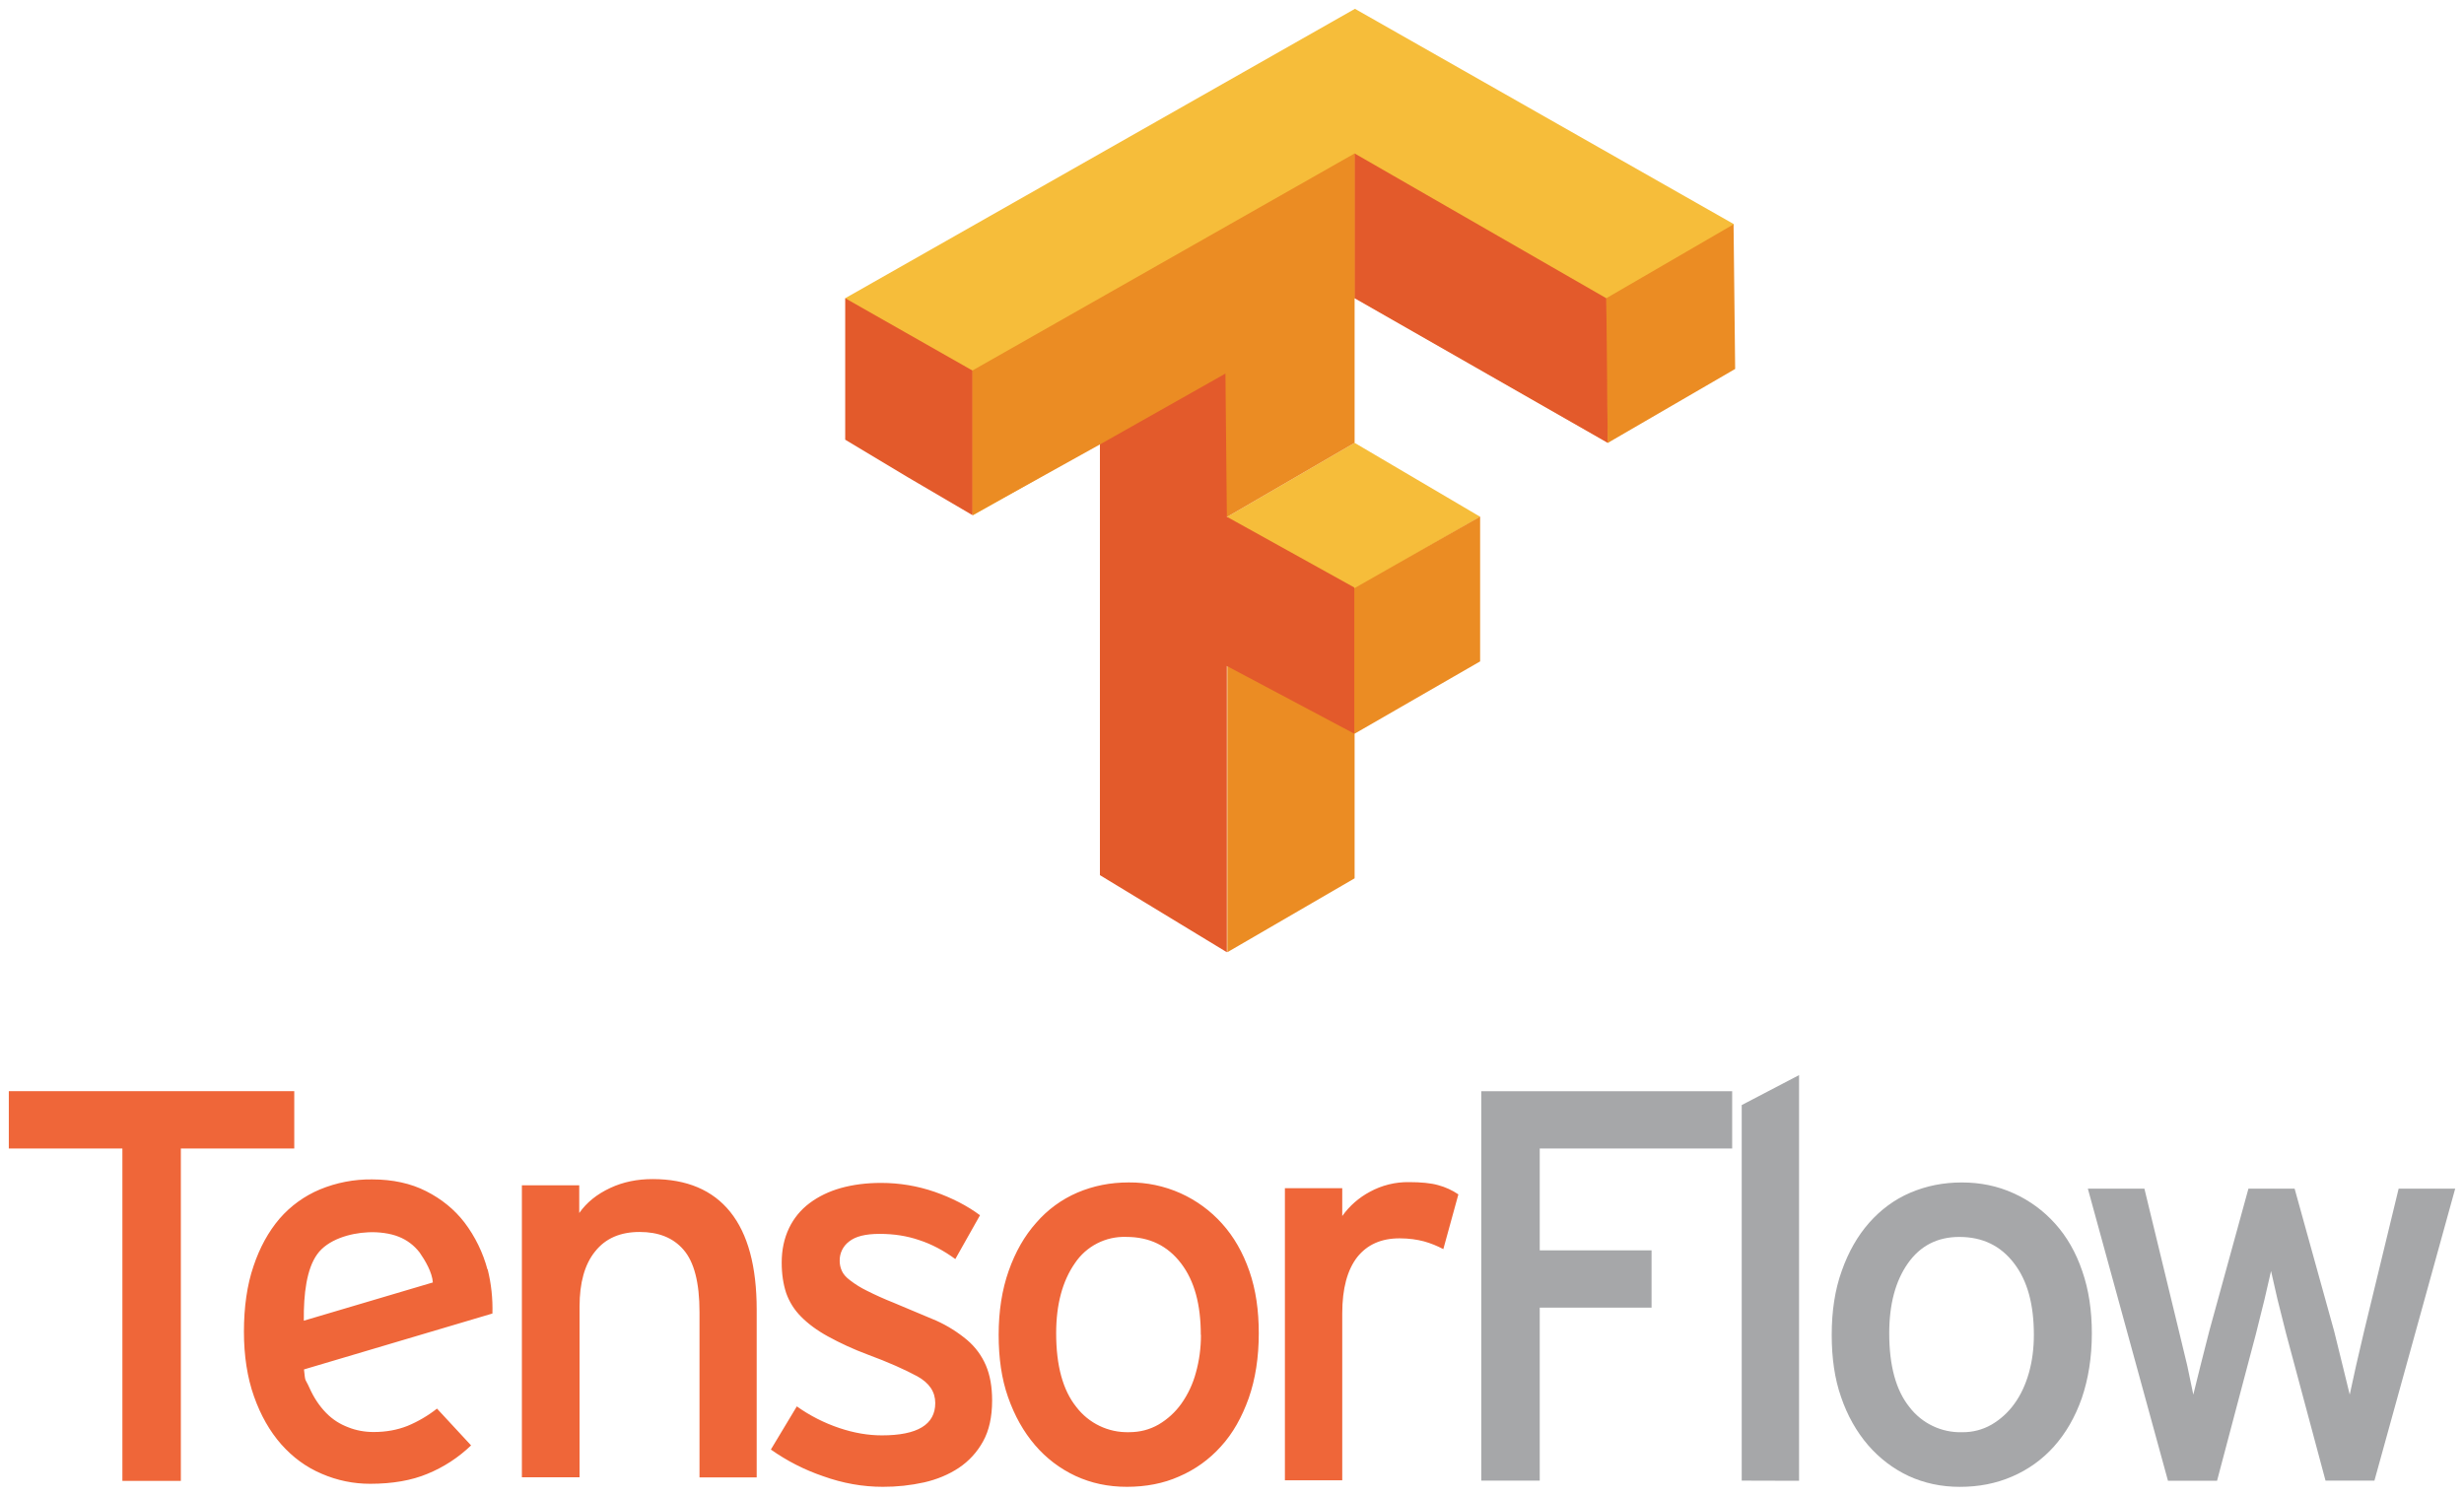
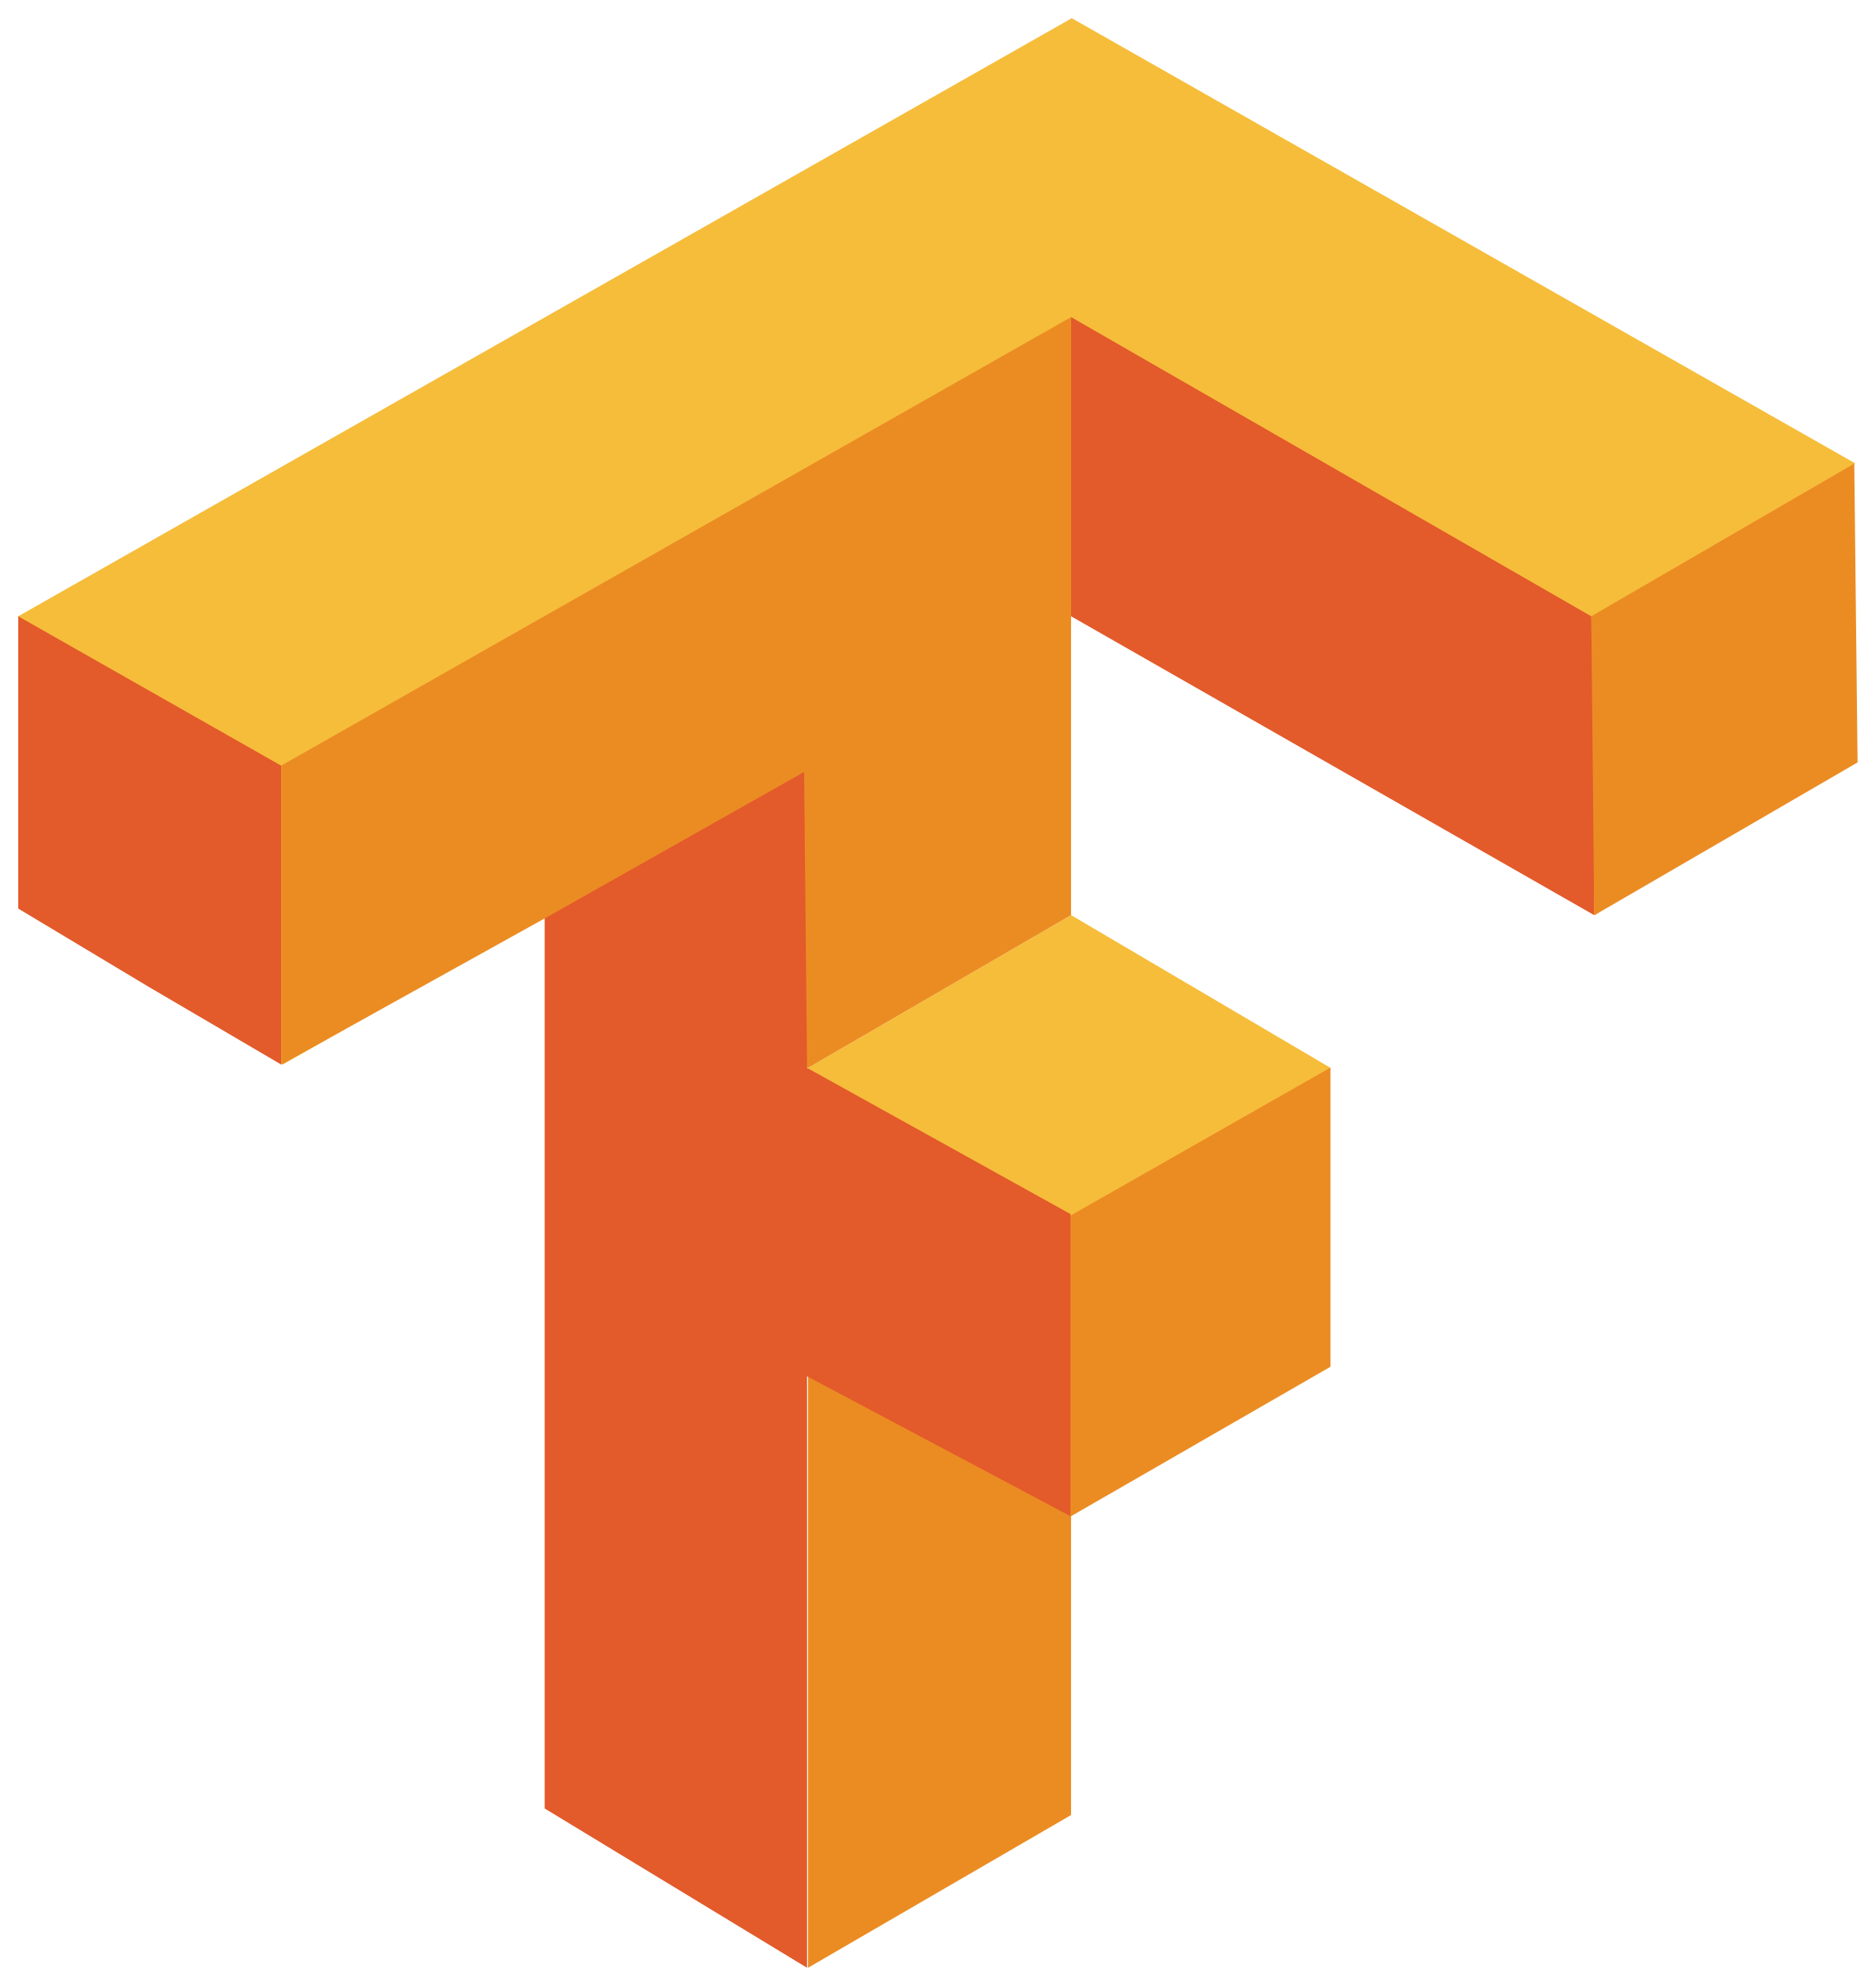
- <svg xmlns="http://www.w3.org/2000/svg" xmlns:ns1="http://schemas.microsoft.com/visio/2003/SVGExtensions/" width="72.811in" height="44.201in" viewBox="0 0 5242.43 3182.45" xml:space="preserve" color-interpolation-filters="sRGB" class="st6">
+ <svg xmlns="http://www.w3.org/2000/svg" xmlns:ns1="http://schemas.microsoft.com/visio/2003/SVGExtensions/" width="26.819in" height="28.401in" viewBox="0 0 1930.95 2044.9" xml:space="preserve" color-interpolation-filters="sRGB" class="st4">
  <ns1:documentProperties ns1:langID="1033" />
  <style type="text/css">
	
- 		.st1 {fill:#ef6639;stroke:none;stroke-linecap:butt;stroke-width:0.75}
- 		.st2 {fill:#a6a7a9;stroke:none;stroke-linecap:butt;stroke-width:0.75}
- 		.st3 {fill:#f6bd3a;stroke:none;stroke-linecap:butt;stroke-width:0.75}
- 		.st4 {fill:#eb8c23;stroke:none;stroke-linecap:butt;stroke-width:0.75}
- 		.st5 {fill:#e35a2b;stroke:none;stroke-linecap:butt;stroke-width:0.75}
- 		.st6 {fill:none;fill-rule:evenodd;font-size:12px;overflow:visible;stroke-linecap:square;stroke-miterlimit:3}
+ 		.st1 {fill:#f6bd3a;stroke:none;stroke-linecap:butt;stroke-width:0.75}
+ 		.st2 {fill:#eb8c23;stroke:none;stroke-linecap:butt;stroke-width:0.75}
+ 		.st3 {fill:#e35a2b;stroke:none;stroke-linecap:butt;stroke-width:0.75}
+ 		.st4 {fill:none;fill-rule:evenodd;font-size:12px;overflow:visible;stroke-linecap:square;stroke-miterlimit:3}
	
	</style>
  <g ns1:mID="0" ns1:index="1" ns1:groupContext="foregroundPage">
    <ns1:pageProperties ns1:drawingScale="1" ns1:pageScale="1" ns1:drawingUnits="19" ns1:shadowOffsetX="8.99994" ns1:shadowOffsetY="-8.99994" />
    <ns1:layer ns1:name="Connector" ns1:index="0" />
-     <g id="shape4-1" ns1:mID="4" ns1:groupContext="shape" transform="translate(18.75,-18.818)">
-       <path d="M366.03 2462.59 L366.03 3169.91 L241.65 3169.91 L241.65 2462.59 L0 2462.59 L0 2340.59 L607.33 2340.59 L607.33        2462.59 L366.03 2462.59 ZM1018.77 2719.49 A349.7 349.7 0 0 1 1028.94 2813.71 L628.01 2932.67 C631.06 2962.49        630.04 2950.29 639.53 2971.64 C649.02 2992.99 660.88 3010.62 675.11 3025.19 C689.35 3039.76 704.94 3049.25        721.89 3055.69 C738.49 3062.47 757.47 3065.86 776.11 3065.86 C802.89 3065.86 826.27 3061.45 847.96 3052.98        A266.279 266.279 -180 0 0 911 3016.04 L983.53 3094.33 A294.309 294.309 0 0 1 891 3154.66 C857.11 3168.89        816.44 3176.01 768.99 3176.01 A257.603 257.603 0 0 1 665.63 3154.66 C632.07 3140.42 603.94 3119.41 579.54        3091.96 C555.14 3064.17 535.82 3030.27 521.59 2989.94 C507.35 2949.95 500.24 2903.18 500.24 2852.68 C500.24        2799.81 507.01 2752.7 520.57 2713.05 C533.79 2673.4 552.43 2639.51 576.15 2611.72 A232.243 232.243 0 0 1        661.9 2549.7 A280.961 280.961 0 0 1 772.72 2528.34 C816.78 2528.34 855.42 2536.82 887.95 2553.42 C920.83        2570.03 948.28 2592.4 969.63 2620.19 A289.637 289.637 0 0 1 1018.43 2720.17 L1018.77 2719.49 ZM902.19 2747.62        C900.83 2726.27 885.92 2700.85 874.06 2683.91 A104.109 104.109 -180 0 0 829.66 2650.35 C811.36 2642.9 786.62        2639.85 764.93 2640.86 C724.94 2642.56 678.17 2656.79 656.14 2687.63 C633.77 2718.47 626.99 2772.02 627.67        2828.96 L902.19 2747.62 ZM1469.52 3162.45 L1469.52 2810.66 C1469.52 2747.62 1457.99 2703.9 1435.63 2678.14        C1413.26 2652.05 1381.74 2640.19 1342.09 2640.19 C1301.08 2640.19 1269.56 2653.74 1247.53 2681.53 C1225.16        2708.98 1214.33 2748.3 1214.33 2798.8 L1214.33 3162.11 L1091.64 3162.11 L1091.64 2540.88 L1213.65 2540.88        L1213.65 2599.85 C1229.57 2577.15 1251.26 2559.86 1279.39 2546.65 C1307.52 2533.43 1337.68 2527.67 1369.88        2527.67 C1442.4 2527.67 1497.65 2551.05 1534.93 2597.48 C1572.55 2644.25 1591.19 2713.73 1591.19 2805.91        L1591.19 3162.45 L1469.52 3162.45 ZM2092.1 2998.76 C2092.1 3033.66 2085.66 3062.81 2072.78 3085.86 A160.168        160.168 0 0 1 2021.27 3142.12 C1999.92 3156.35 1974.5 3166.86 1947.72 3172.96 A400.42 400.42 0 0 1 1859.61        3182.45 C1816.9 3182.45 1774.54 3174.99 1732.18 3159.74 A435.789 435.789 0 0 1 1621.35 3103.14 L1676.59        3011.3 A345.03 345.03 -180 0 0 1767.08 3057.39 C1798.26 3067.89 1828.43 3072.98 1857.57 3072.98 C1933.49        3072.98 1971.11 3049.93 1971.11 3004.18 C1971.11 2980.45 1958.57 2961.47 1932.81 2947.24 C1907.05 2933.35        1871.81 2917.42 1826.73 2900.81 A640.672 640.672 0 0 1 1742.34 2862.17 C1718.96 2849.29 1699.98 2835.06        1685.41 2820.15 A133.473 133.473 0 0 1 1653.89 2769.99 C1647.79 2751.35 1644.4 2730 1644.4 2705.26 C1644.4        2677.8 1649.82 2653.4 1659.99 2632.05 A143.483 143.483 0 0 1 1703.71 2578.84 C1722.69 2564.61 1745.05 2553.76        1770.47 2546.65 C1795.89 2539.53 1824.7 2535.8 1855.54 2535.8 C1895.53 2535.8 1933.15 2542.24 1969.75 2554.78        C2006.69 2567.66 2038.89 2584.26 2066.34 2604.6 L2013.81 2697.8 C1988.73 2679.5 1962.97 2665.94 1936.88        2657.47 C1911.12 2648.66 1883.67 2644.25 1852.83 2644.25 C1822.33 2644.25 1801.31 2649.67 1787.76 2660.52        A50.053 50.053 -180 0 0 1767.76 2701.19 A50.72 50.72 -180 0 0 1772.51 2723.22 C1775.56 2730 1781.32        2736.78 1790.13 2743.21 A200.21 200.21 -180 0 0 1825.04 2764.91 A692.725 692.725 -180 0 0 1882.31 2790.66        L1973.48 2828.96 A284.298 284.298 0 0 1 2039.23 2870.31 A146.153 146.153 0 0 1 2078.88 2924.19 C2087.69        2944.87 2092.1 2969.61 2092.1 2998.76 ZM2659.44 2855.73 C2659.44 2906.91 2652.32 2953 2638.09 2993.67 C2623.52        3034.34 2604.54 3068.57 2578.78 3096.7 A252.932 252.932 0 0 1 2489.98 3160.42 C2456.77 3175.33 2419.15 3182.45        2378.82 3182.45 C2338.49 3182.45 2302.9 3174.65 2269.69 3159.4 A255.601 255.601 0 0 1 2183.27 3093.65 C2158.87        3065.18 2139.89 3031.29 2125.99 2991.64 C2112.1 2952.32 2106 2907.93 2106 2859.12 C2106 2808.63 2113.11        2763.21 2127.35 2722.88 C2141.58 2682.55 2160.9 2648.66 2185.98 2620.53 A241.586 241.586 0 0 1 2273.42 2556.47        C2307.65 2541.9 2343.57 2534.78 2382.89 2534.78 A263.61 263.61 0 0 1 2493.04 2557.83 A264.277 264.277 0        0 1 2581.15 2622.22 C2606.23 2650.01 2625.55 2683.57 2639.45 2723.56 C2653.34 2763.55 2659.44 2807.61 2659.44        2855.73 ZM2536.08 2859.12 C2536.08 2795.07 2522.86 2744.57 2494.05 2706.95 C2465.58 2669.67 2427.29 2650.69        2377.47 2650.69 A126.132 126.132 -180 0 0 2268 2706.95 C2241.9 2744.57 2228.34 2794.05 2228.34 2855.73 C2228.34        2924.53 2242.58 2976.73 2271.05 3012.31 A136.142 136.142 -180 0 0 2383.57 3066.2 C2406.61 3066.2 2427.29        3060.78 2446.27 3049.93 A157.498 157.498 -180 0 0 2494.73 3005.53 A206.216 206.216 -180 0 0 2525.57 2939.78        C2532.69 2914.37 2536.42 2887.59 2536.42 2859.12 L2536.08 2859.12 ZM3052.24 2676.79 A206.216 206.216 -180        0 0 3010.89 2660.18 C2996.66 2656.45 2979.38 2653.74 2959.04 2653.74 C2920.07 2653.74 2890.24 2666.96 2868.89        2693.73 C2847.88 2720.85 2837.03 2760.5 2837.03 2813.37 L2837.03 3168.55 L2715.02 3168.55 L2715.02 2546.98        L2837.03 2546.98 L2837.03 2606.29 A170.178 170.178 0 0 1 2895.66 2554.78 A168.843 168.843 0 0 1 2979.04        2534.11 C3004.12 2534.11 3025.81 2536.14 3041.06 2540.54 A140.814 140.814 0 0 1 3084.1 2560.2 L3052.24 2676.11        L3052.24 2676.79 Z" class="st1" />
-     </g>
-     <g id="shape5-3" ns1:mID="5" ns1:groupContext="shape" transform="translate(3151.58,-18.75)">
-       <path d="M124.38 2462.59 L124.38 2679.16 L362.3 2679.16 L362.3 2801.17 L124.38 2801.17 L124.38 3169.23 L0 3169.23 L0        2340.59 L533.79 2340.59 L533.79 2462.59 L124.38 2462.59 ZM554.12 3169.23 L554.12 2370.07 L676.13 2306.36        L676.13 3169.57 L554.12 3169.23 ZM1299.04 2855.73 C1299.04 2906.91 1291.59 2953 1277.69 2993.67 C1263.46        3034.34 1243.46 3068.57 1218.38 3096.7 A252.932 252.932 0 0 1 1129.6 3160.42 C1095.37 3175.33 1058.43 3182.45        1018.1 3182.45 C978.78 3182.45 942.52 3174.65 909.3 3159.4 C876.09 3143.81 847.28 3121.78 822.88 3093.65        C798.48 3065.18 779.16 3031.29 765.6 2991.64 C751.71 2952.32 745.61 2907.93 745.61 2859.12 C745.61 2808.63        752.39 2763.21 766.96 2722.88 C781.19 2682.55 800.51 2648.66 825.25 2620.53 C850.33 2592.4 878.8 2571.05        913.03 2556.47 C947.26 2541.9 983.19 2534.78 1022.5 2534.78 C1061.81 2534.78 1098.42 2542.24 1132.65 2557.83        A264.277 264.277 0 0 1 1220.76 2622.22 C1245.83 2650.01 1265.15 2683.57 1278.71 2723.56 C1292.6 2763.55        1299.04 2807.61 1299.04 2855.73 ZM1175.69 2859.12 C1175.69 2795.07 1162.47 2744.57 1133.66 2706.95 C1105.2        2669.67 1066.9 2650.69 1017.08 2650.69 C970.65 2650.69 934.04 2669.33 907.61 2706.95 C881.17 2744.57 867.96        2794.05 867.96 2855.73 C867.96 2924.53 882.19 2976.73 910.66 3012.31 A136.142 136.142 -180 0 0 1023.18 3066.2        A122.127 122.127 -180 0 0 1085.88 3049.93 A157.498 157.498 -180 0 0 1134.34 3005.53 C1147.9 2986.89 1158.07        2964.86 1165.18 2939.78 C1172.3 2914.37 1175.69 2887.59 1175.69 2859.12 ZM1900.28 3169.23 L1796.23 3169.23        L1712.18 2855.73 L1693.88 2782.87 L1680.32 2723.22 L1666.43 2783.55 L1648.12 2857.09 L1565.43 3169.57 L1461.04        3169.57 L1290.57 2548 L1410.89 2548 L1484.09 2849.97 L1502.05 2924.53 L1514.93 2986.22 L1530.18 2924.53        L1549.16 2849.97 L1632.2 2548 L1730.48 2548 L1814.53 2850.99 L1832.83 2925.21 L1847.74 2986.22 L1861.3 2924.19        L1878.59 2849.97 L1951.79 2548 L2072.1 2548 L1900.28 3169.23 Z" class="st2" />
-     </g>
-     <g id="group7-5" transform="translate(1798.27,-1156.3)" ns1:mID="7" ns1:groupContext="group">
-       <g id="shape1-6" ns1:mID="1" ns1:groupContext="shape" transform="translate(0,-772.743)">
-         <path d="M813.05 3028.58 L1083.84 2871.32 L1350.9 3028.58 L1083.84 3182.45 L813.05 3031.97 L813.05 3028.58 ZM0 2563.59         L1084.52 1947.79 L1890.79 2406 L1623.72 2871.32 L1085.2 2563.25 L272.15 3025.19 L0 2563.59 Z" class="st3" />
+     <g id="group3-1" transform="translate(18.75,-18.75)" ns1:mID="3" ns1:groupContext="group">
+       <g id="shape4-2" ns1:mID="4" ns1:groupContext="shape" transform="translate(-1.40687E-12,-772.743)">
+         <path d="M813.05 1891.03 L1083.84 1733.77 L1350.9 1891.03 L1083.84 2044.9 L813.05 1894.42 L813.05 1891.03 ZM0 1426.04         L1084.52 810.24 L1890.79 1268.45 L1623.72 1733.77 L1085.2 1425.7 L272.15 1887.64 L0 1426.04 Z" class="st1" />
      </g>
-       <g id="shape2-8" ns1:mID="2" ns1:groupContext="shape" transform="translate(271.085,0)">
-         <path d="M541.92 2871.32 L541.92 2563.59 L808.99 2409.72 L1079.78 2255.52 L1079.78 2563.59 L812.71 2717.46 L812.71         3025.19 L541.92 3182.45 L541.92 2871.32 ZM541.92 2255.86 L270.79 2101.99 L0 2252.47 L0 1944.4 L812.71         1482.81 L812.71 2098.6 L541.92 2255.86 ZM1348.19 1944.74 L1348.19 1790.87 L1618.98 1633.62 L1622.37         1941.35 L1351.58 2098.6 L1348.19 1944.74 Z" class="st4" />
+       <g id="shape5-4" ns1:mID="5" ns1:groupContext="shape" transform="translate(271.085,7.27596E-12)">
+         <path d="M541.92 1733.77 L541.92 1426.04 L808.99 1272.17 L1079.78 1117.97 L1079.78 1426.04 L812.71 1579.91 L812.71         1887.64 L541.92 2044.9 L541.92 1733.77 ZM541.92 1118.31 L270.79 964.44 L0 1114.92 L0 806.85 L812.71         345.26 L812.71 961.05 L541.92 1118.31 ZM1348.19 807.19 L1348.19 653.32 L1618.98 496.07 L1622.37 803.8         L1351.58 961.05 L1348.19 807.19 Z" class="st2" />
      </g>
-       <g id="shape3-10" ns1:mID="3" ns1:groupContext="shape">
-         <path d="M541.92 3018.41 L541.92 2101.99 L808.99 1951.17 L812.04 2255.86 L1083.17 2406.34 L1083.17 2717.46 L812.04         2573.42 L812.04 3182.45 L541.92 3018.41 ZM133.87 2172.15 L0 2091.82 L0 1790.87 L270.79 1944.74 L270.79         2252.47 L133.87 2172.15 ZM1083.84 1790.87 L1083.84 1482.81 L1619.32 1790.87 L1622.37 2098.6 L1083.84         1790.87 Z" class="st5" />
+       <g id="shape6-6" ns1:mID="6" ns1:groupContext="shape">
+         <path d="M541.92 1880.86 L541.92 964.44 L808.99 813.62 L812.04 1118.31 L1083.17 1268.79 L1083.17 1579.91 L812.04         1435.87 L812.04 2044.9 L541.92 1880.86 ZM133.87 1034.6 L0 954.27 L0 653.32 L270.79 807.19 L270.79 1114.92         L133.87 1034.6 ZM1083.84 653.32 L1083.84 345.26 L1619.32 653.32 L1622.37 961.05 L1083.84 653.32 Z" class="st3" />
      </g>
    </g>
  </g>
</svg>
